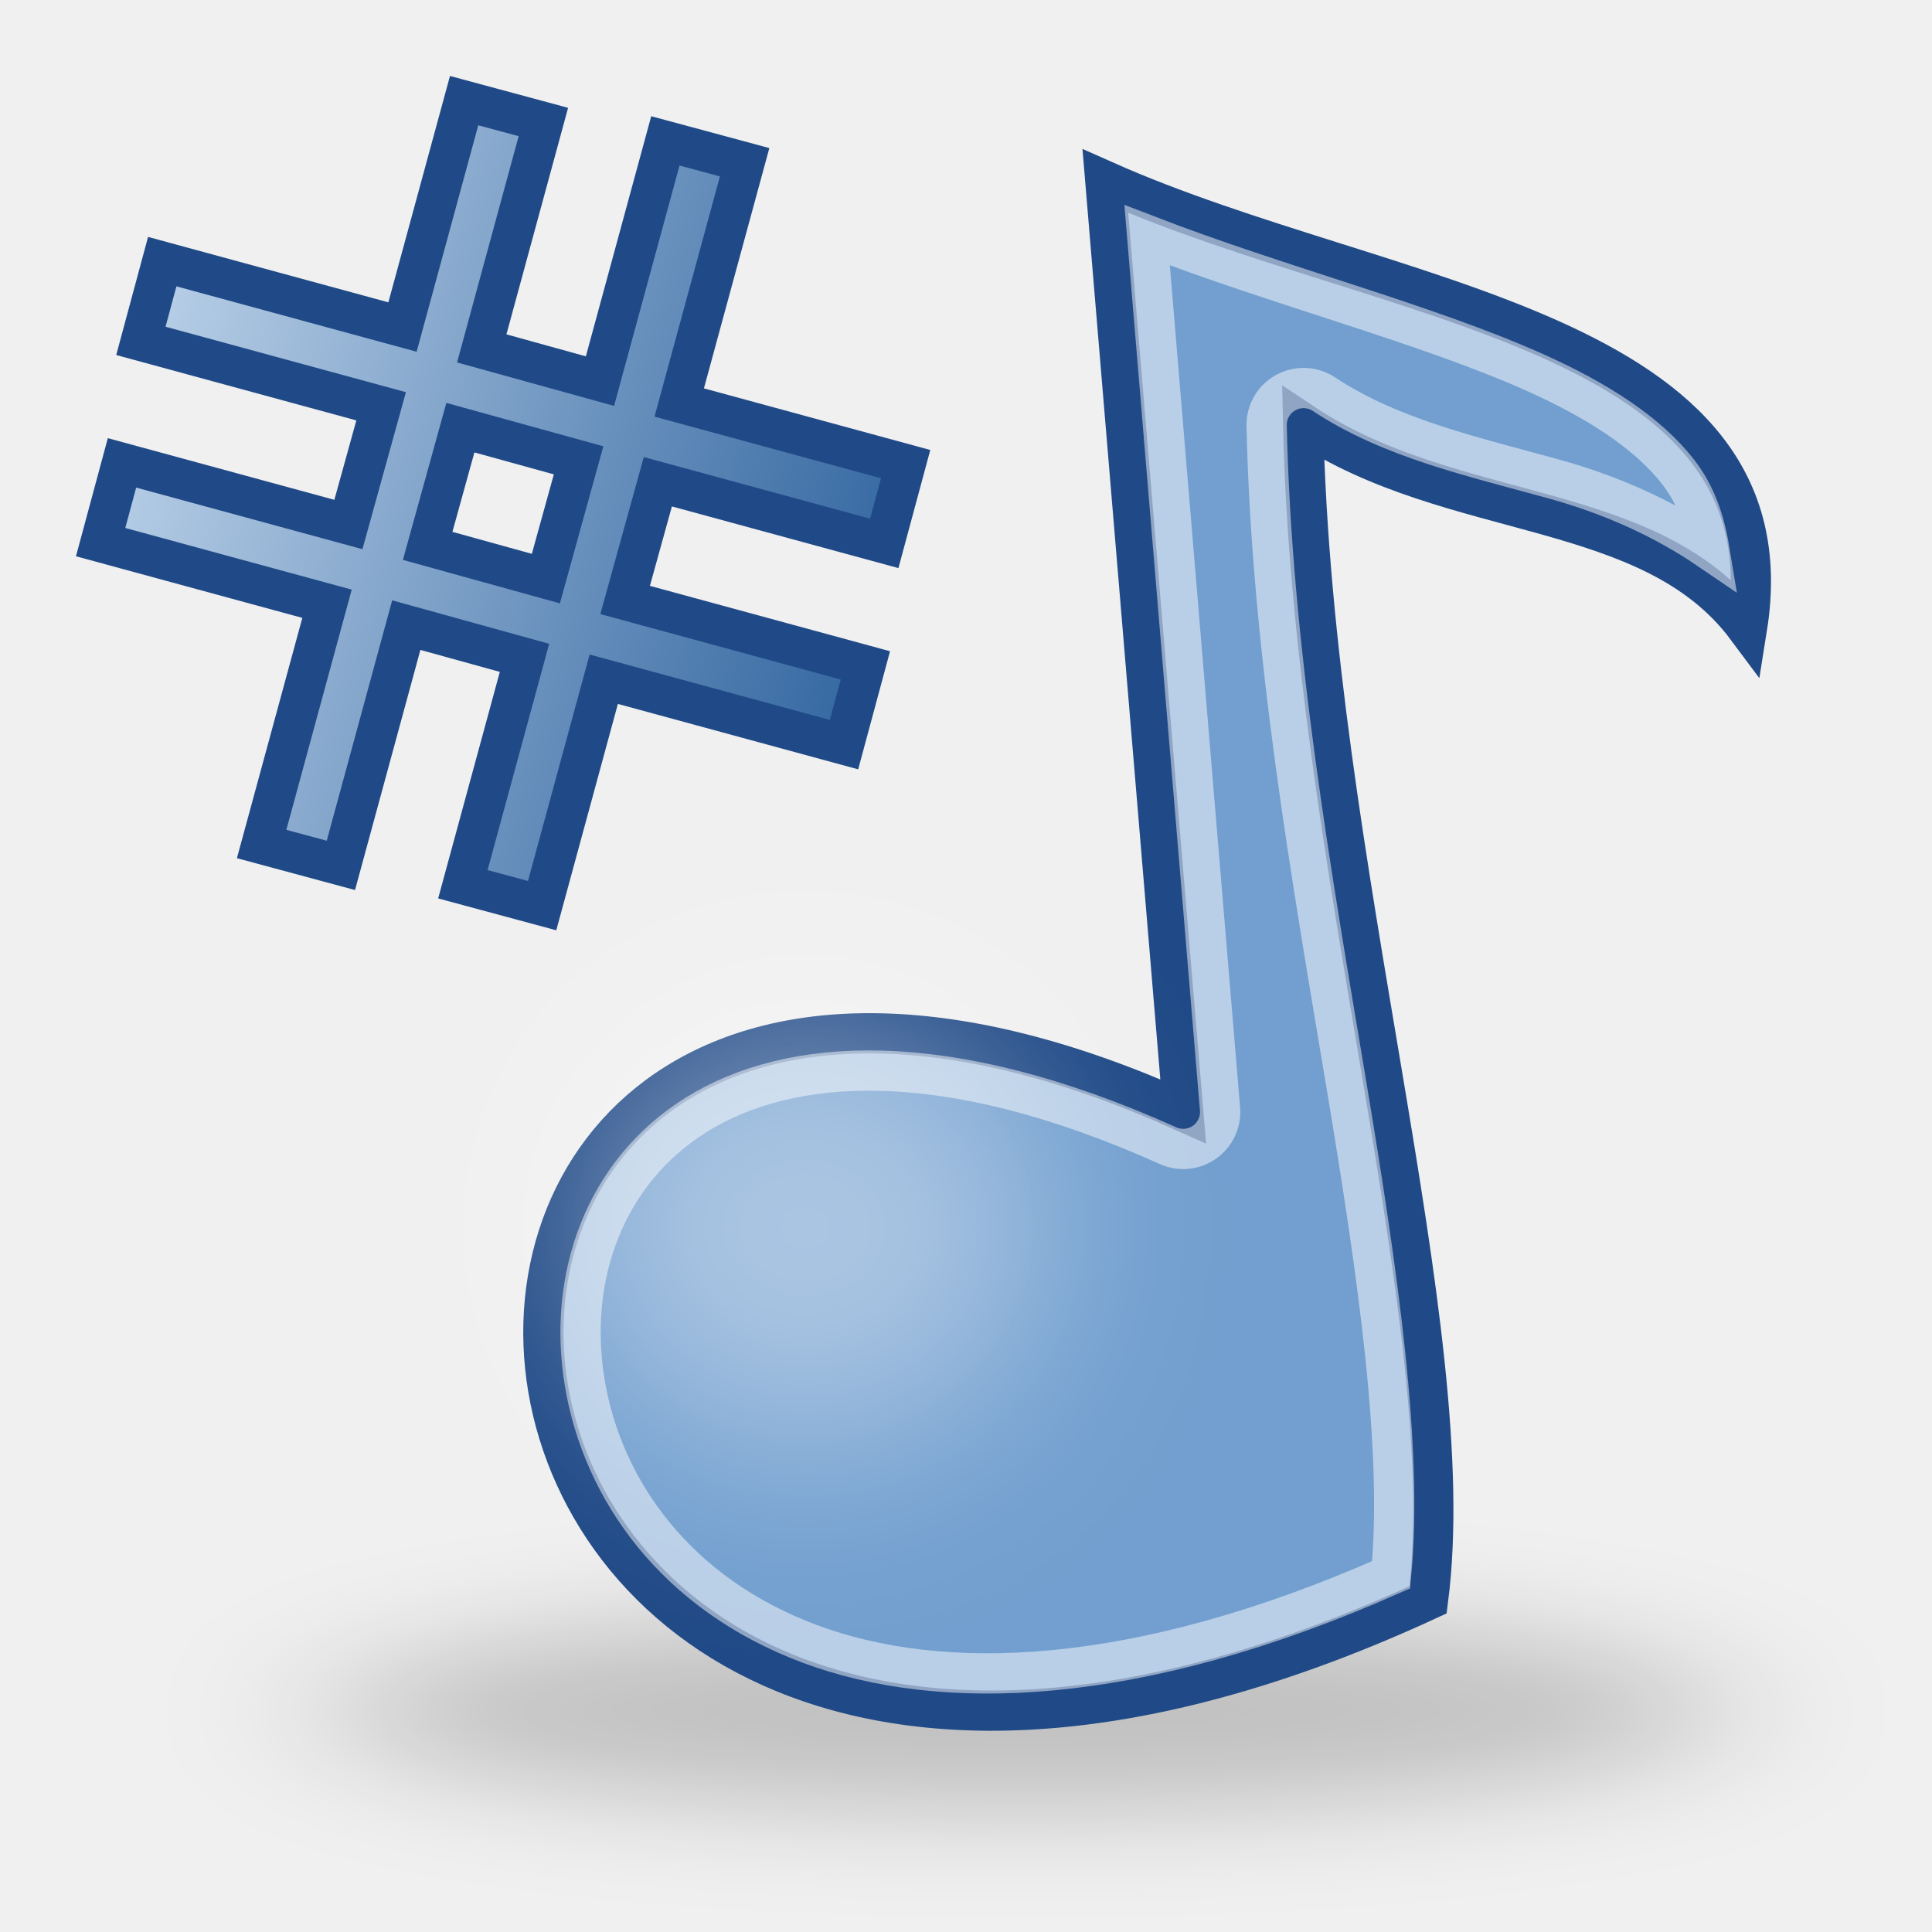
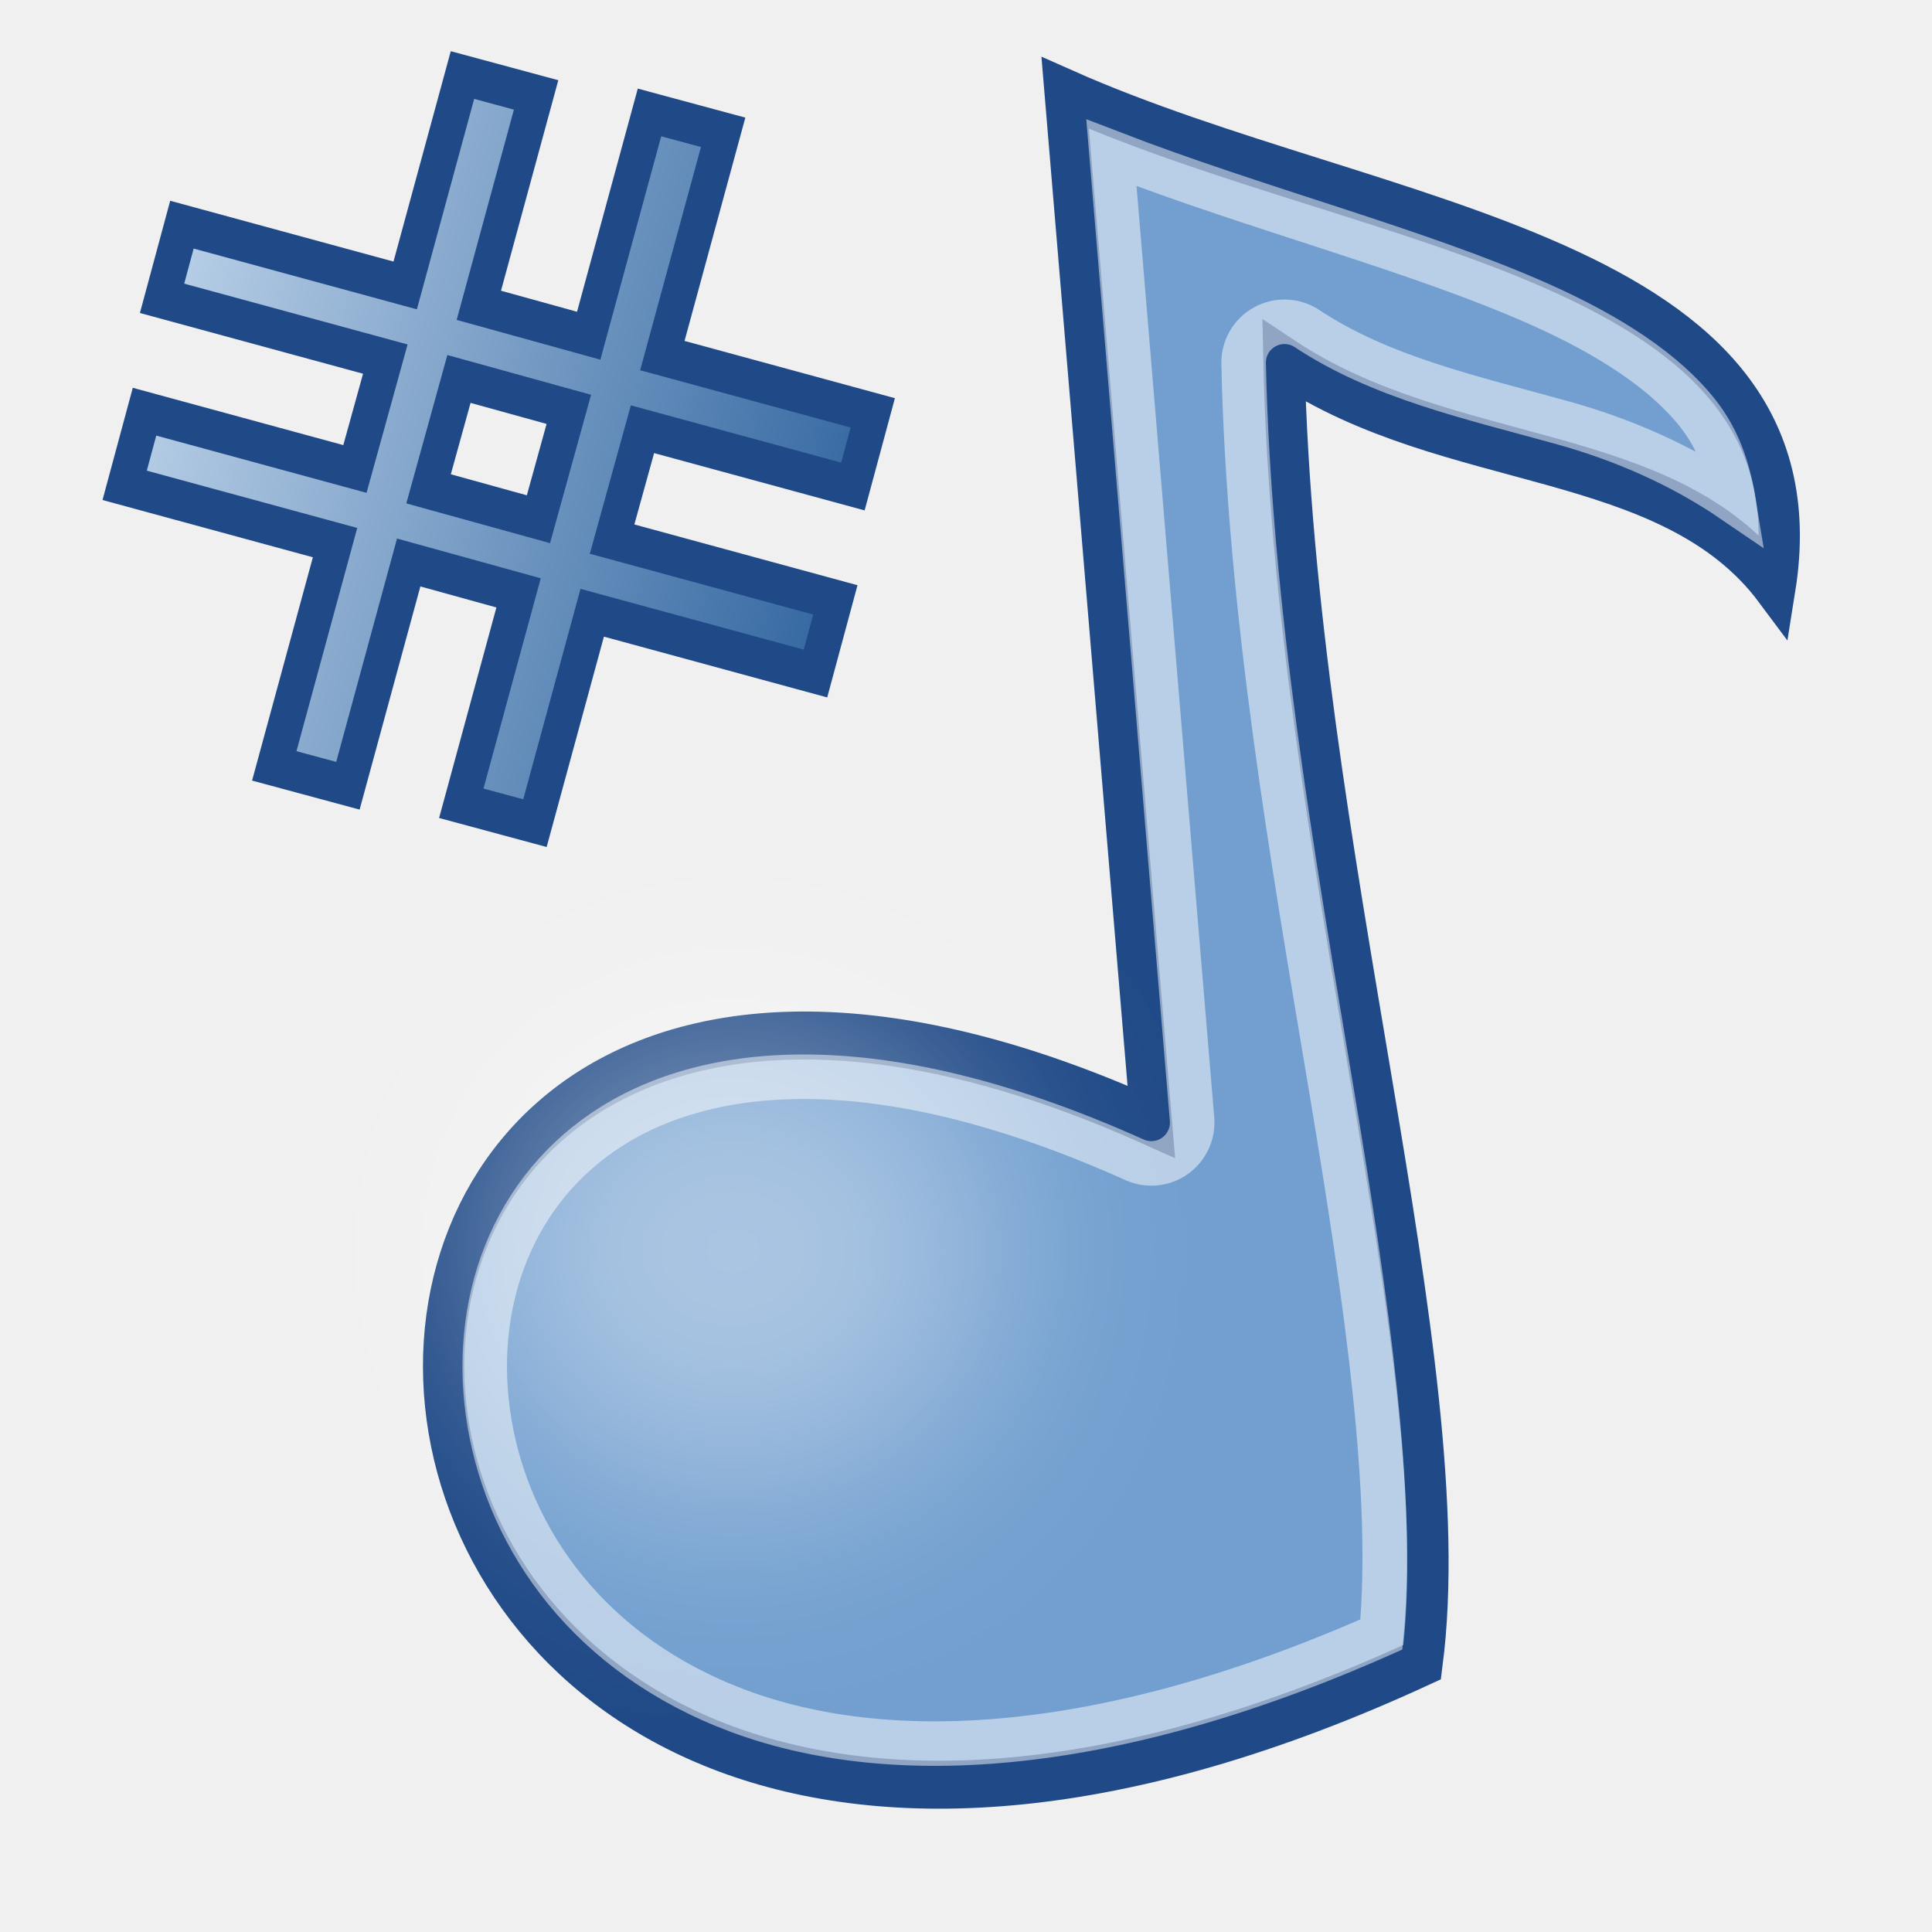
- <svg xmlns="http://www.w3.org/2000/svg" xmlns:xlink="http://www.w3.org/1999/xlink" width="48" height="48" id="svg2" version="1.0">
-   <defs id="defs4">
+ <svg xmlns="http://www.w3.org/2000/svg" xmlns:xlink="http://www.w3.org/1999/xlink" width="24" height="24" id="svg2846" version="1.1">
+   <defs id="defs2848">
+     <linearGradient xlink:href="#linearGradient6335" id="linearGradient6366" gradientUnits="userSpaceOnUse" spreadMethod="pad" x1="3.061" y1="9.683" x2="22.293" y2="15.075" gradientTransform="matrix(8.541878,0,0,7.352662,287.9669,315.1256)" />
+     <linearGradient id="linearGradient6335">
+       <stop id="stop6337" offset="0" style="stop-color:#bcd2e9;stop-opacity:1;" />
+       <stop id="stop6339" offset="1" style="stop-color:#3669a2;stop-opacity:1;" />
+     </linearGradient>
+     <linearGradient xlink:href="#linearGradient6341" id="linearGradient6368" gradientUnits="userSpaceOnUse" x1="2" y1="14.5" x2="23" y2="14.5" gradientTransform="matrix(8.541878,0,0,7.352662,287.9669,315.1256)" />
    <linearGradient id="linearGradient6341">
      <stop style="stop-color:#204a87;stop-opacity:1;" offset="0" id="stop6343" />
      <stop style="stop-color:#204a87;stop-opacity:1;" offset="1" id="stop6345" />
    </linearGradient>
-     <linearGradient id="linearGradient6335">
-       <stop id="stop6337" offset="0" style="stop-color:#bcd2e9;stop-opacity:1;" />
-       <stop id="stop6339" offset="1" style="stop-color:#3669a2;stop-opacity:1;" />
-     </linearGradient>
-     <linearGradient id="linearGradient6321">
-       <stop id="stop6323" offset="0" style="stop-color:#729fcf;stop-opacity:1;" />
-       <stop id="stop6325" offset="1" style="stop-color:#729fcf;stop-opacity:0;" />
-     </linearGradient>
-     <linearGradient xlink:href="#linearGradient6321" id="linearGradient6319" x1="2" y1="14.5" x2="23" y2="14.5" gradientUnits="userSpaceOnUse" />
-     <linearGradient xlink:href="#linearGradient6335" id="linearGradient6333" x1="3.061" y1="9.683" x2="22.293" y2="15.075" gradientUnits="userSpaceOnUse" spreadMethod="pad" />
-     <linearGradient xlink:href="#linearGradient6341" id="linearGradient6347" x1="2" y1="14.5" x2="23" y2="14.5" gradientUnits="userSpaceOnUse" />
-     <filter id="filter6355" x="-0.441" width="1.883" y="-0.524" height="2.048">
+     <filter color-interpolation-filters="sRGB" id="filter6355" x="-0.441" width="1.883" y="-0.524" height="2.048">
      <feGaussianBlur stdDeviation="1.529" id="feGaussianBlur6357" />
    </filter>
-     <filter id="filter6361" x="-0.149" width="1.298" y="-0.613" height="2.225">
+     <filter color-interpolation-filters="sRGB" id="filter6361" x="-0.149" width="1.298" y="-0.613" height="2.225">
      <feGaussianBlur stdDeviation="1.918" id="feGaussianBlur6363" />
    </filter>
-     <linearGradient xlink:href="#linearGradient6335" id="linearGradient6366" gradientUnits="userSpaceOnUse" spreadMethod="pad" x1="3.061" y1="9.683" x2="22.293" y2="15.075" gradientTransform="translate(-4.9038086e-7,-2.000001)" />
-     <linearGradient xlink:href="#linearGradient6341" id="linearGradient6368" gradientUnits="userSpaceOnUse" x1="2" y1="14.5" x2="23" y2="14.5" gradientTransform="translate(-4.9038086e-7,-2.000001)" />
-     <filter id="filter6376" x="-0.24" width="1.48" y="-0.24" height="1.48">
-       <feGaussianBlur stdDeviation="2.1" id="feGaussianBlur6378" />
-     </filter>
  </defs>
-   <g id="layer2" style="display:inline" />
-   <g id="layer3" style="display:none">
-     <path id="path6374" d="M 11.531,2.5 L 10,8.125 L 4.031,6.5 L 3.5,8.469 L 9.469,10.094 L 8.656,13.031 L 3.031,11.5 L 2.5,13.469 L 8.125,15 L 6.5,20.969 L 8.469,21.5 L 10.094,15.531 L 13.031,16.344 L 11.5,21.969 L 13.469,22.5 L 15,16.875 L 20.969,18.5 L 21.5,16.531 L 15.531,14.906 L 16.344,11.969 L 21.969,13.5 L 22.5,11.531 L 16.875,10 L 18.5,4.031 L 16.531,3.5 L 14.906,9.469 L 11.969,8.656 L 13.5,3.031 L 11.531,2.5 z M 11.438,10.625 L 14.375,11.437 L 13.562,14.375 L 10.625,13.562 L 11.438,10.625 z" style="opacity:0.5;fill:url(#linearGradient6366);fill-opacity:1;fill-rule:evenodd;stroke:url(#linearGradient6368);stroke-width:1px;stroke-linecap:butt;stroke-linejoin:miter;marker:none;marker-start:none;marker-mid:none;marker-end:none;stroke-miterlimit:4;stroke-dasharray:none;stroke-dashoffset:0;stroke-opacity:1;visibility:visible;display:inline;overflow:visible;filter:url(#filter6376);enable-background:accumulate" />
-   </g>
-   <g id="layer1" style="display:inline">
-     <path style="opacity:0.2;fill:#000000;fill-opacity:1;fill-rule:evenodd;stroke:none;stroke-width:1px;stroke-linecap:butt;stroke-linejoin:miter;marker:none;marker-start:none;marker-mid:none;marker-end:none;stroke-miterlimit:4;stroke-dasharray:none;stroke-dashoffset:0;stroke-opacity:1;visibility:visible;display:inline;overflow:visible;filter:url(#filter6361);enable-background:accumulate" id="path6359" d="M 34.737,41.68 A 15.424,3.757 0 1 1 3.889,41.68 A 15.424,3.757 0 1 1 34.737,41.68 z" transform="matrix(1.134613,0,0,0.6655124,3.587391,14.76129)" />
-     <path style="opacity:1;fill:#729fcf;fill-opacity:1;fill-rule:evenodd;stroke:#204a87;stroke-width:1px;stroke-linecap:butt;stroke-linejoin:miter;marker:none;marker-start:none;marker-mid:none;marker-end:none;stroke-miterlimit:4;stroke-dasharray:none;stroke-dashoffset:0;stroke-opacity:1;visibility:visible;display:inline;overflow:visible;enable-background:accumulate" d="M 27.462,4.5 C 34.436,7.602 44.594,8.154 43.404,15.599 C 41.01,12.383 36.094,12.998 32.376,10.521 C 32.614,21.457 36.345,33.014 35.48,39.747 C 8.295,52.299 6.397,17.266 29.396,27.61 L 27.462,4.5 z" id="path5490" />
-     <path style="opacity:0.5;fill:none;fill-opacity:1;fill-rule:evenodd;stroke:#ffffff;stroke-width:1px;stroke-linecap:butt;stroke-linejoin:miter;marker:none;marker-start:none;marker-mid:none;marker-end:none;stroke-miterlimit:4;stroke-dasharray:none;stroke-dashoffset:0;stroke-opacity:1;visibility:visible;display:inline;overflow:visible;enable-background:accumulate" id="path5537" d="M 28.5,7.844 L 30.312,29.562 C 30.335,29.883 30.189,30.191 29.927,30.376 C 29.665,30.562 29.325,30.597 29.031,30.469 C 23.454,27.96 19.611,28.263 17.312,29.688 C 15.014,31.112 14.088,33.743 14.531,36.375 C 14.975,39.007 16.777,41.596 20.125,42.844 C 23.377,44.056 28.202,43.941 34.562,41.125 C 34.858,38.011 34.251,33.74 33.438,28.875 C 32.587,23.785 31.59,18.127 31.469,12.562 C 31.467,12.228 31.648,11.918 31.941,11.756 C 32.233,11.593 32.592,11.603 32.875,11.781 C 34.549,12.896 36.593,13.342 38.625,13.906 C 39.98,14.283 41.288,14.85 42.469,15.656 C 42.348,14.92 42.123,14.278 41.688,13.719 C 40.937,12.756 39.684,11.946 38.125,11.25 C 35.404,10.036 31.781,9.111 28.5,7.844 z" transform="translate(-4.9038086e-7,-2.000001)" />
-     <path style="opacity:0.4;fill:#ffffff;fill-opacity:1;fill-rule:evenodd;stroke:none;stroke-width:1px;stroke-linecap:butt;stroke-linejoin:miter;marker:none;marker-start:none;marker-mid:none;marker-end:none;stroke-miterlimit:4;stroke-dasharray:none;stroke-dashoffset:0;stroke-opacity:1;visibility:visible;display:inline;overflow:visible;filter:url(#filter6355);enable-background:accumulate" id="path6349" d="M 16.25,37.938 A 4.156,3.5 0 1 1 7.938,37.938 A 4.156,3.5 0 1 1 16.25,37.938 z" transform="matrix(1.443609,0,0,1.571429,2.541353,-29.11607)" />
-     <path style="fill:url(#linearGradient6366);fill-opacity:1;fill-rule:evenodd;stroke:url(#linearGradient6368);stroke-width:1px;stroke-linecap:butt;stroke-linejoin:miter;marker:none;marker-start:none;marker-mid:none;marker-end:none;stroke-miterlimit:4;stroke-dasharray:none;stroke-dashoffset:0;stroke-opacity:1;visibility:visible;display:inline;overflow:visible;enable-background:accumulate" d="M 11.531,2.5 L 10,8.125 L 4.031,6.5 L 3.5,8.469 L 9.469,10.094 L 8.656,13.031 L 3.031,11.5 L 2.5,13.469 L 8.125,15 L 6.5,20.969 L 8.469,21.5 L 10.094,15.531 L 13.031,16.344 L 11.5,21.969 L 13.469,22.5 L 15,16.875 L 20.969,18.5 L 21.5,16.531 L 15.531,14.906 L 16.344,11.969 L 21.969,13.5 L 22.5,11.531 L 16.875,10 L 18.5,4.031 L 16.531,3.5 L 14.906,9.469 L 11.969,8.656 L 13.5,3.031 L 11.531,2.5 z M 11.438,10.625 L 14.375,11.437 L 13.562,14.375 L 10.625,13.562 L 11.438,10.625 z" id="rect5504" />
+   <g id="layer1" transform="translate(-298.5888,-607.4848)">
+     <g id="g11223" transform="matrix(0.1555799,0,0,0.1555799,326.386,601.6653)" style="fill:#606060;fill-opacity:1" />
+     <g transform="matrix(0.05439809,0,0,0.06319642,283.3108,586.4112)" id="g2842-5">
+       <path style="fill:#729fcf;fill-opacity:1;fill-rule:evenodd;stroke:#204a87;stroke-width:9.432px;stroke-linecap:butt;stroke-linejoin:miter;stroke-miterlimit:4;stroke-opacity:1;stroke-dasharray:none;stroke-dashoffset:0;marker:none;visibility:visible;display:inline;overflow:visible;enable-background:accumulate" d="m 524.107,351.729 c 70.907,27.149 174.181,31.974 162.079,97.132 -24.336,-28.144 -74.317,-22.763 -112.123,-44.439 2.421,95.698 40.356,196.841 31.559,255.763 C 329.246,770.028 309.941,463.444 543.772,553.973 L 524.107,351.729 z" id="path5490" />
+       <path style="opacity:0.5;fill:none;stroke:#ffffff;stroke-width:1px;stroke-linecap:butt;stroke-linejoin:miter;stroke-miterlimit:4;stroke-opacity:1;stroke-dasharray:none;stroke-dashoffset:0;marker:none;visibility:visible;display:inline;overflow:visible;enable-background:accumulate" id="path5537" d="m 28.5,7.844 1.812,21.719 a 0.918,0.918 0 0 1 -1.281,0.906 C 23.454,27.96 19.611,28.263 17.312,29.688 c -2.298,1.425 -3.225,4.055 -2.781,6.688 0.443,2.632 2.246,5.221 5.594,6.469 3.252,1.212 8.077,1.098 14.438,-1.719 0.295,-3.114 -0.312,-7.385 -1.125,-12.25 C 32.587,23.785 31.59,18.127 31.469,12.562 A 0.918,0.918 0 0 1 32.875,11.781 c 1.674,1.115 3.718,1.56 5.75,2.125 1.355,0.376 2.663,0.944 3.844,1.75 C 42.348,14.92 42.123,14.278 41.688,13.719 40.937,12.756 39.684,11.946 38.125,11.25 35.404,10.036 31.781,9.111 28.5,7.844 z" transform="matrix(10.16672,0,0,8.75129,244.9085,294.8455)" />
+       <path style="opacity:0.4;fill:#ffffff;fill-opacity:1;fill-rule:evenodd;stroke:none;stroke-width:1px;marker:none;visibility:visible;display:inline;overflow:visible;filter:url(#filter6355);enable-background:accumulate" id="path6349" d="m 16.25,37.938 a 4.156,3.5 0 1 1 -8.312,0 4.156,3.5 0 1 1 8.312,0 z" transform="matrix(14.67677,0,0,13.75203,270.7458,57.54489)" />
+       <path style="fill:url(#linearGradient6366);fill-opacity:1;fill-rule:evenodd;stroke:url(#linearGradient6368);stroke-width:7.925px;stroke-linecap:butt;stroke-linejoin:miter;stroke-miterlimit:4;stroke-opacity:1;stroke-dasharray:none;stroke-dashoffset:0;marker:none;visibility:visible;display:inline;overflow:visible;enable-background:accumulate" d="m 386.465,348.213 -13.08,41.359 -50.984,-11.948 -4.538,14.476 50.984,11.948 -6.94,21.598 -48.048,-11.259 -4.538,14.476 48.048,11.259 -13.881,43.886 16.817,3.906 13.881,-43.886 25.092,5.974 -13.08,41.359 16.817,3.906 13.08,-41.359 50.984,11.948 4.538,-14.476 -50.984,-11.948 6.94,-21.598 48.048,11.259 4.538,-14.476 -48.048,-11.259 13.881,-43.886 -16.817,-3.906 -13.881,43.886 -25.092,-5.974 13.08,-41.359 -16.817,-3.906 z m -0.801,59.74 25.092,5.974 -6.94,21.598 -25.092,-5.974 6.94,-21.598 z" id="rect5504" />
+     </g>
  </g>
</svg>
